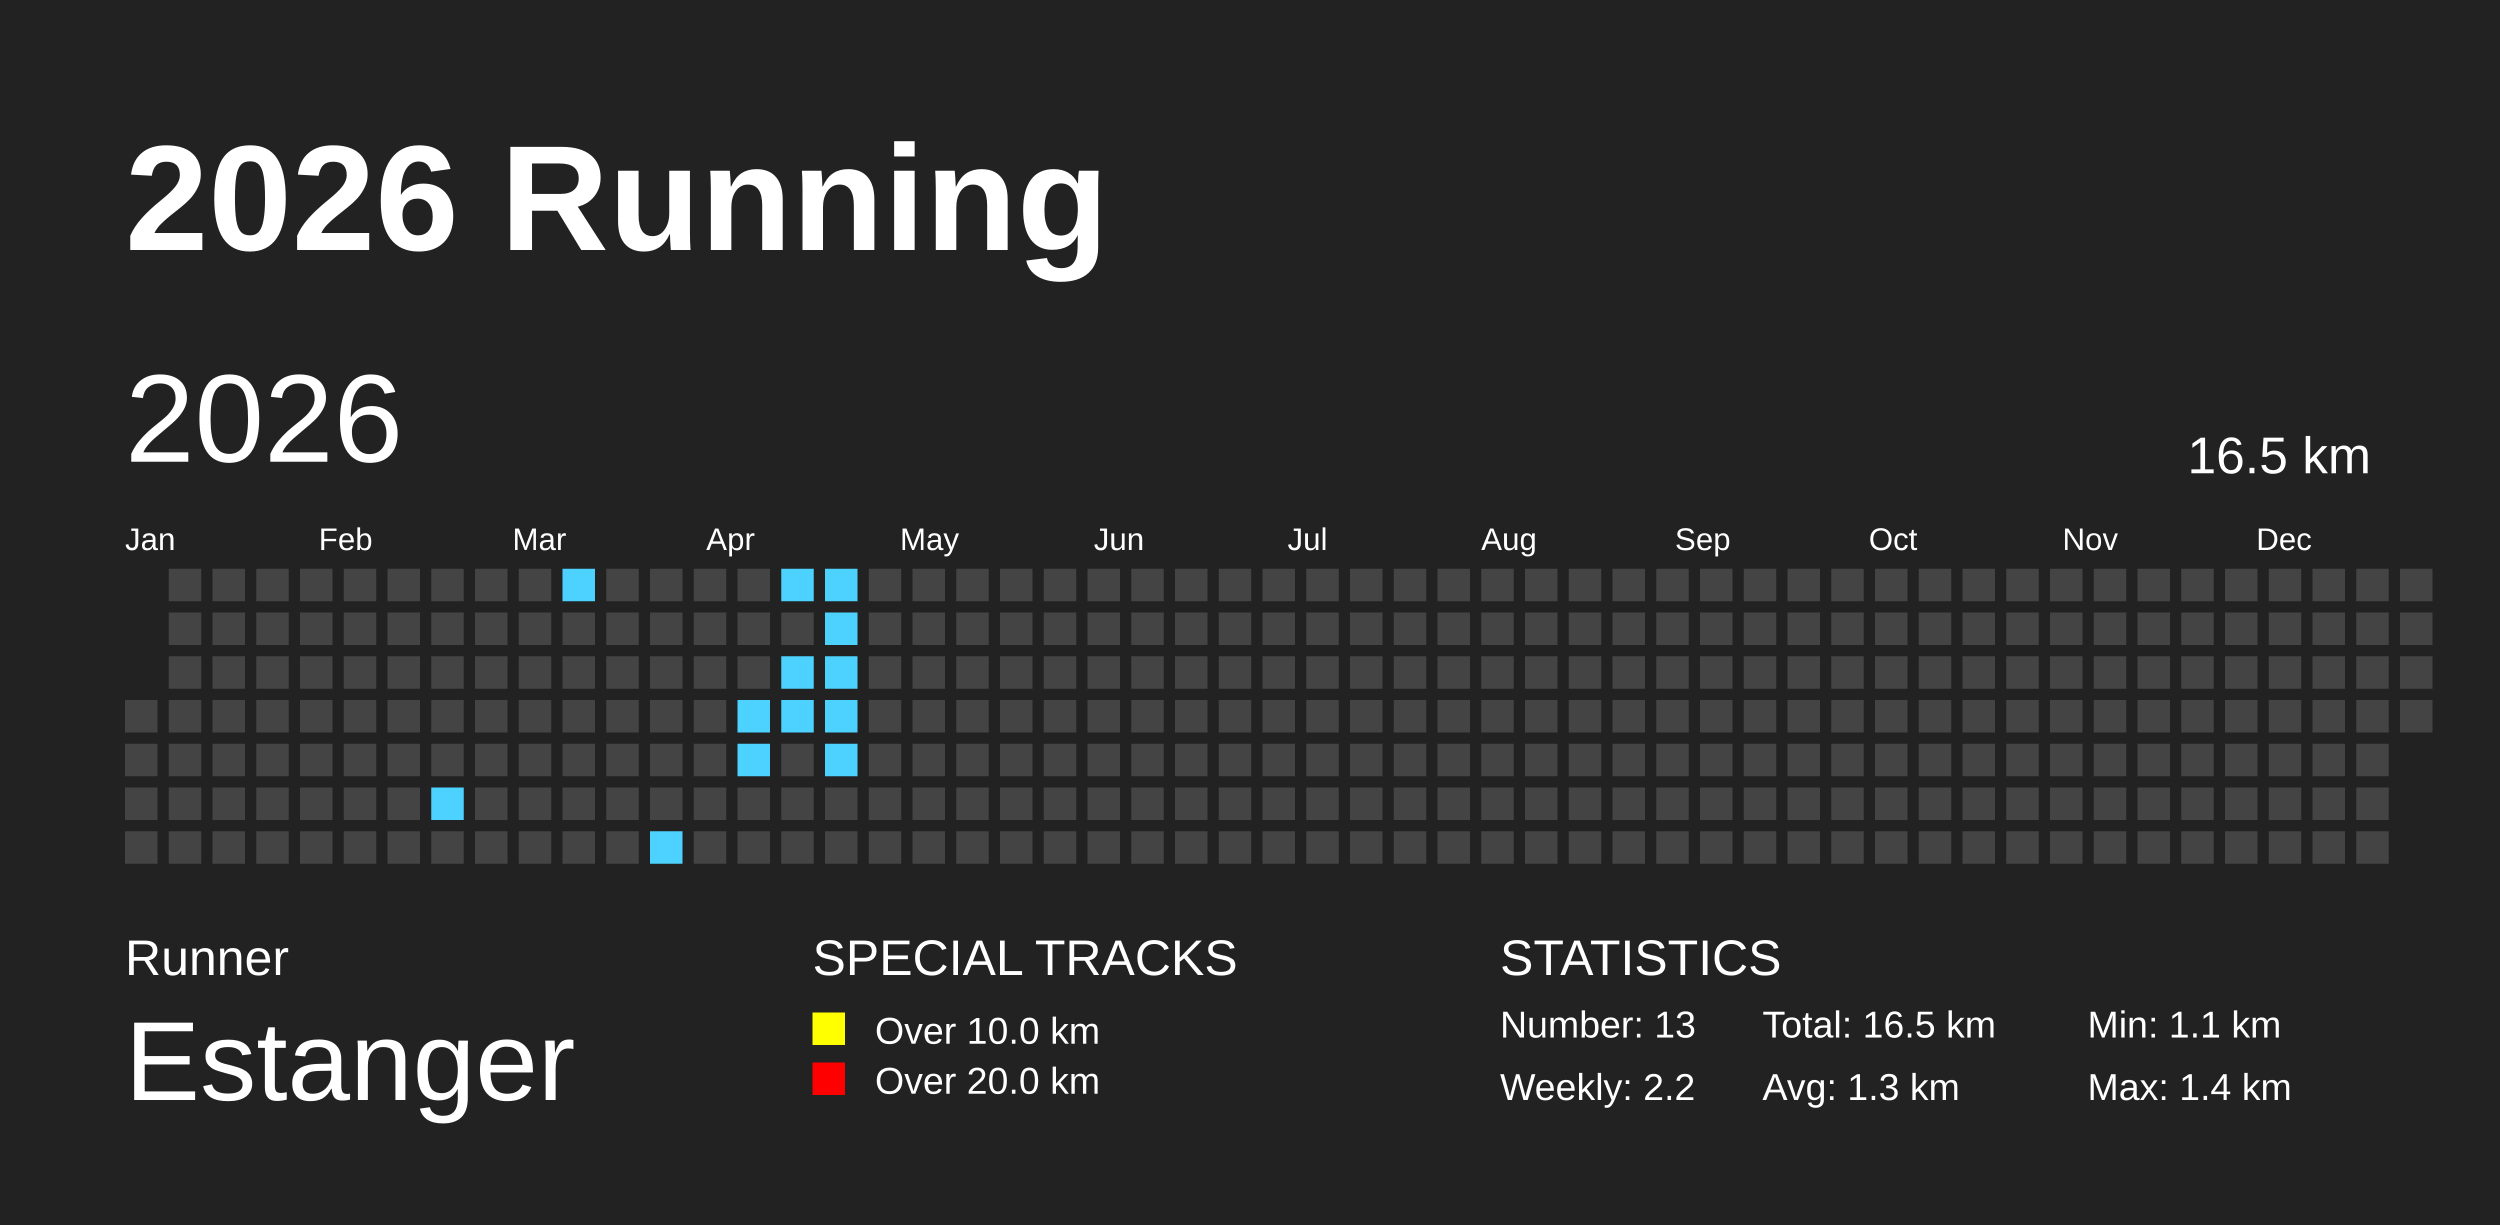
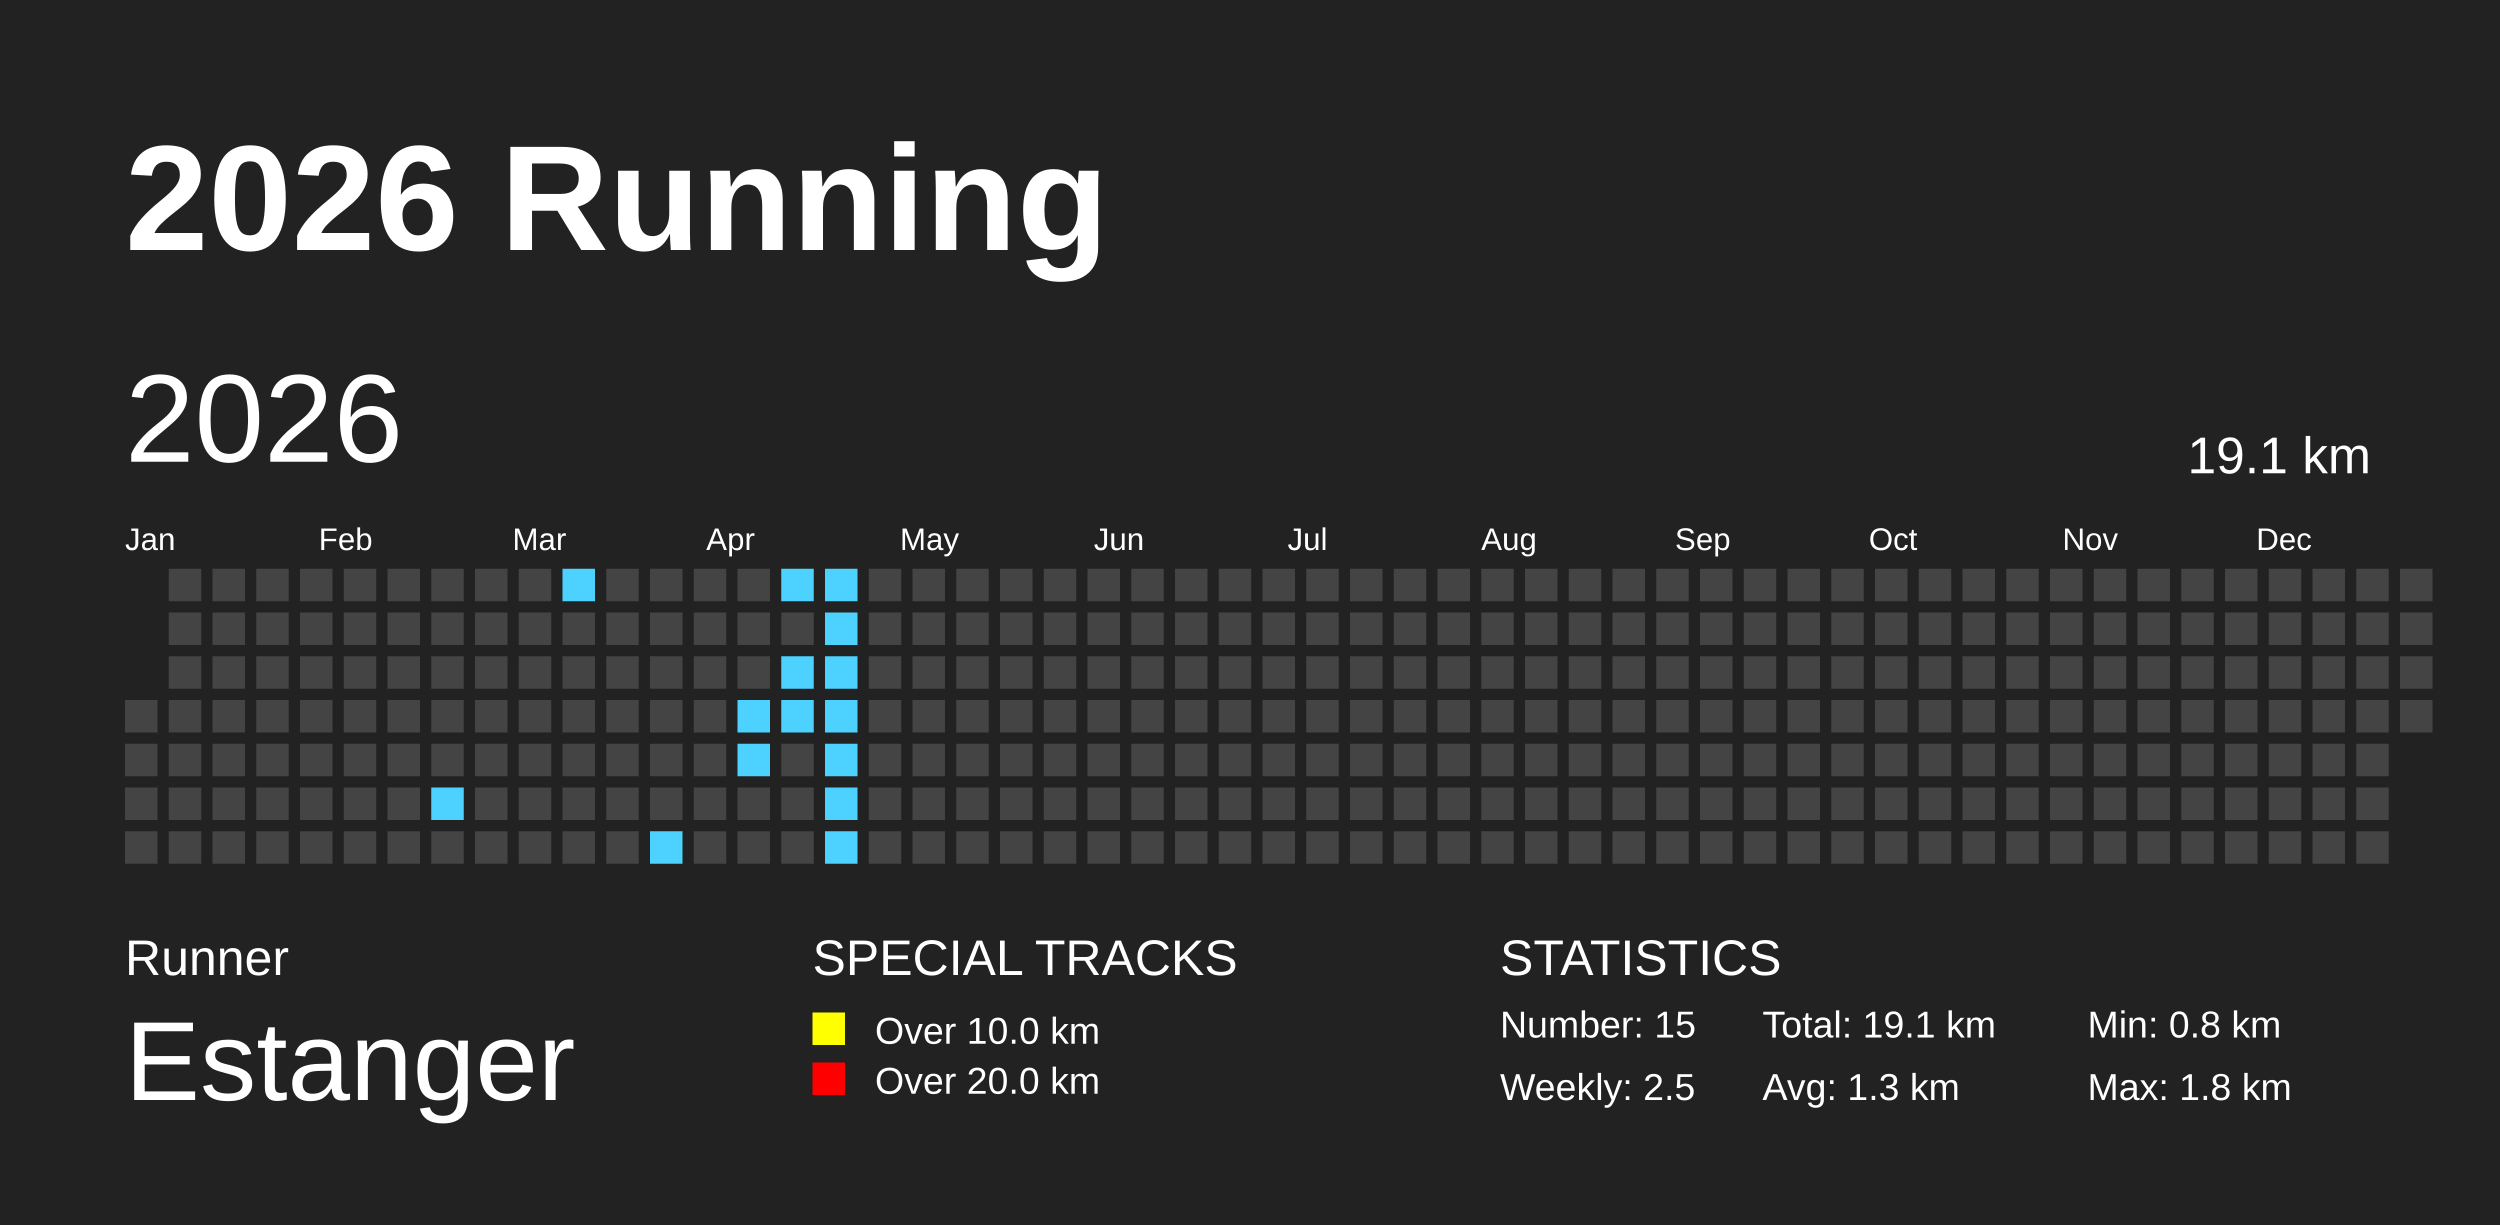
<svg xmlns="http://www.w3.org/2000/svg" baseProfile="full" height="98mm" version="1.1" viewBox="0,0,200,98" width="200mm">
  <defs />
  <rect fill="#222222" height="98" width="200" x="0" y="0" />
  <text fill="#FFFFFF" style="font-size:12px; font-family:Arial; font-weight:bold;" x="10" y="20">2026 Running</text>
  <text fill="#FFFFFF" style="font-size:4px; font-family:Arial" x="10" y="78">Runner</text>
  <text fill="#FFFFFF" style="font-size:9px; font-family:Arial" x="10" y="88">Estanger</text>
  <text fill="#FFFFFF" style="font-size:4px; font-family:Arial" x="65" y="78">SPECIAL TRACKS</text>
  <rect fill="yellow" height="2.6" width="2.6" x="65" y="81" />
  <text fill="#FFFFFF" style="font-size:3px; font-family:Arial" x="70" y="83.5">Over 10.0 km</text>
  <rect fill="red" height="2.6" width="2.6" x="65" y="85" />
  <text fill="#FFFFFF" style="font-size:3px; font-family:Arial" x="70" y="87.5">Over 20.0 km</text>
  <text fill="#FFFFFF" style="font-size:4px; font-family:Arial" x="120" y="78">STATISTICS</text>
-   <text fill="#FFFFFF" style="font-size:3px; font-family:Arial" x="120" y="83">Number: 13</text>
-   <text fill="#FFFFFF" style="font-size:3px; font-family:Arial" x="120" y="88">Weekly: 2.2</text>
-   <text fill="#FFFFFF" style="font-size:3px; font-family:Arial" x="141" y="83">Total: 16.5 km</text>
+   <text fill="#FFFFFF" style="font-size:3px; font-family:Arial" x="120" y="83">Number: 15</text>
+   <text fill="#FFFFFF" style="font-size:3px; font-family:Arial" x="120" y="88">Weekly: 2.5</text>
+   <text fill="#FFFFFF" style="font-size:3px; font-family:Arial" x="141" y="83">Total: 19.1 km</text>
  <text fill="#FFFFFF" style="font-size:3px; font-family:Arial" x="141" y="88">Avg: 1.3 km</text>
-   <text fill="#FFFFFF" style="font-size:3px; font-family:Arial" x="167" y="83">Min: 1.1 km</text>
-   <text fill="#FFFFFF" style="font-size:3px; font-family:Arial" x="167" y="88">Max: 1.4 km</text>
+   <text fill="#FFFFFF" style="font-size:3px; font-family:Arial" x="167" y="83">Min: 0.8 km</text>
+   <text fill="#FFFFFF" style="font-size:3px; font-family:Arial" x="167" y="88">Max: 1.8 km</text>
  <text dominant-baseline="hanging" fill="#FFFFFF" style="font-size:10.0px; font-family:Arial;" x="10" y="30">2026</text>
-   <text dominant-baseline="hanging" fill="#FFFFFF" style="font-size:4.125px; font-family:Arial;" x="175" y="35">16.5 km</text>
+   <text dominant-baseline="hanging" fill="#FFFFFF" style="font-size:4.125px; font-family:Arial;" x="175" y="35">19.1 km</text>
  <text fill="#FFFFFF" style="font-size:2.5px; font-family:Arial" x="10.0" y="44">Jan</text>
  <text fill="#FFFFFF" style="font-size:2.5px; font-family:Arial" x="25.5" y="44">Feb</text>
  <text fill="#FFFFFF" style="font-size:2.5px; font-family:Arial" x="41.0" y="44">Mar</text>
  <text fill="#FFFFFF" style="font-size:2.5px; font-family:Arial" x="56.5" y="44">Apr</text>
  <text fill="#FFFFFF" style="font-size:2.5px; font-family:Arial" x="72.0" y="44">May</text>
  <text fill="#FFFFFF" style="font-size:2.5px; font-family:Arial" x="87.5" y="44">Jun</text>
  <text fill="#FFFFFF" style="font-size:2.5px; font-family:Arial" x="103.0" y="44">Jul</text>
  <text fill="#FFFFFF" style="font-size:2.5px; font-family:Arial" x="118.5" y="44">Aug</text>
  <text fill="#FFFFFF" style="font-size:2.5px; font-family:Arial" x="134.0" y="44">Sep</text>
  <text fill="#FFFFFF" style="font-size:2.5px; font-family:Arial" x="149.5" y="44">Oct</text>
  <text fill="#FFFFFF" style="font-size:2.5px; font-family:Arial" x="165.0" y="44">Nov</text>
  <text fill="#FFFFFF" style="font-size:2.5px; font-family:Arial" x="180.5" y="44">Dec</text>
  <rect fill="#444444" height="2.6" width="2.6" x="10.0" y="56.0" />
  <rect fill="#444444" height="2.6" width="2.6" x="10.0" y="59.5" />
  <rect fill="#444444" height="2.6" width="2.6" x="10.0" y="63.0" />
  <rect fill="#444444" height="2.6" width="2.6" x="10.0" y="66.5" />
  <rect fill="#444444" height="2.6" width="2.6" x="13.5" y="45.5" />
  <rect fill="#444444" height="2.6" width="2.6" x="13.5" y="49.0" />
  <rect fill="#444444" height="2.6" width="2.6" x="13.5" y="52.5" />
  <rect fill="#444444" height="2.6" width="2.6" x="13.5" y="56.0" />
  <rect fill="#444444" height="2.6" width="2.6" x="13.5" y="59.5" />
  <rect fill="#444444" height="2.6" width="2.6" x="13.5" y="63.0" />
  <rect fill="#444444" height="2.6" width="2.6" x="13.5" y="66.5" />
  <rect fill="#444444" height="2.6" width="2.6" x="17.0" y="45.5" />
  <rect fill="#444444" height="2.6" width="2.6" x="17.0" y="49.0" />
  <rect fill="#444444" height="2.6" width="2.6" x="17.0" y="52.5" />
  <rect fill="#444444" height="2.6" width="2.6" x="17.0" y="56.0" />
  <rect fill="#444444" height="2.6" width="2.6" x="17.0" y="59.5" />
  <rect fill="#444444" height="2.6" width="2.6" x="17.0" y="63.0" />
  <rect fill="#444444" height="2.6" width="2.6" x="17.0" y="66.5" />
  <rect fill="#444444" height="2.6" width="2.6" x="20.5" y="45.5" />
  <rect fill="#444444" height="2.6" width="2.6" x="20.5" y="49.0" />
  <rect fill="#444444" height="2.6" width="2.6" x="20.5" y="52.5" />
  <rect fill="#444444" height="2.6" width="2.6" x="20.5" y="56.0" />
  <rect fill="#444444" height="2.6" width="2.6" x="20.5" y="59.5" />
  <rect fill="#444444" height="2.6" width="2.6" x="20.5" y="63.0" />
  <rect fill="#444444" height="2.6" width="2.6" x="20.5" y="66.5" />
  <rect fill="#444444" height="2.6" width="2.6" x="24.0" y="45.5" />
  <rect fill="#444444" height="2.6" width="2.6" x="24.0" y="49.0" />
  <rect fill="#444444" height="2.6" width="2.6" x="24.0" y="52.5" />
  <rect fill="#444444" height="2.6" width="2.6" x="24.0" y="56.0" />
  <rect fill="#444444" height="2.6" width="2.6" x="24.0" y="59.5" />
  <rect fill="#444444" height="2.6" width="2.6" x="24.0" y="63.0" />
  <rect fill="#444444" height="2.6" width="2.6" x="24.0" y="66.5" />
  <rect fill="#444444" height="2.6" width="2.6" x="27.5" y="45.5" />
  <rect fill="#444444" height="2.6" width="2.6" x="27.5" y="49.0" />
  <rect fill="#444444" height="2.6" width="2.6" x="27.5" y="52.5" />
  <rect fill="#444444" height="2.6" width="2.6" x="27.5" y="56.0" />
  <rect fill="#444444" height="2.6" width="2.6" x="27.5" y="59.5" />
  <rect fill="#444444" height="2.6" width="2.6" x="27.5" y="63.0" />
  <rect fill="#444444" height="2.6" width="2.6" x="27.5" y="66.5" />
  <rect fill="#444444" height="2.6" width="2.6" x="31.0" y="45.5" />
  <rect fill="#444444" height="2.6" width="2.6" x="31.0" y="49.0" />
  <rect fill="#444444" height="2.6" width="2.6" x="31.0" y="52.5" />
  <rect fill="#444444" height="2.6" width="2.6" x="31.0" y="56.0" />
  <rect fill="#444444" height="2.6" width="2.6" x="31.0" y="59.5" />
  <rect fill="#444444" height="2.6" width="2.6" x="31.0" y="63.0" />
  <rect fill="#444444" height="2.6" width="2.6" x="31.0" y="66.5" />
  <rect fill="#444444" height="2.6" width="2.6" x="34.5" y="45.5" />
  <rect fill="#444444" height="2.6" width="2.6" x="34.5" y="49.0" />
  <rect fill="#444444" height="2.6" width="2.6" x="34.5" y="52.5" />
  <rect fill="#444444" height="2.6" width="2.6" x="34.5" y="56.0" />
  <rect fill="#444444" height="2.6" width="2.6" x="34.5" y="59.5" />
  <rect fill="#4DD2FF" height="2.6" width="2.6" x="34.5" y="63.0" />
  <rect fill="#444444" height="2.6" width="2.6" x="34.5" y="66.5" />
  <rect fill="#444444" height="2.6" width="2.6" x="38.0" y="45.5" />
  <rect fill="#444444" height="2.6" width="2.6" x="38.0" y="49.0" />
  <rect fill="#444444" height="2.6" width="2.6" x="38.0" y="52.5" />
  <rect fill="#444444" height="2.6" width="2.6" x="38.0" y="56.0" />
  <rect fill="#444444" height="2.6" width="2.6" x="38.0" y="59.5" />
  <rect fill="#444444" height="2.6" width="2.6" x="38.0" y="63.0" />
  <rect fill="#444444" height="2.6" width="2.6" x="38.0" y="66.5" />
  <rect fill="#444444" height="2.6" width="2.6" x="41.5" y="45.5" />
  <rect fill="#444444" height="2.6" width="2.6" x="41.5" y="49.0" />
  <rect fill="#444444" height="2.6" width="2.6" x="41.5" y="52.5" />
  <rect fill="#444444" height="2.6" width="2.6" x="41.5" y="56.0" />
  <rect fill="#444444" height="2.6" width="2.6" x="41.5" y="59.5" />
  <rect fill="#444444" height="2.6" width="2.6" x="41.5" y="63.0" />
  <rect fill="#444444" height="2.6" width="2.6" x="41.5" y="66.5" />
  <rect fill="#4DD2FF" height="2.6" width="2.6" x="45.0" y="45.5" />
  <rect fill="#444444" height="2.6" width="2.6" x="45.0" y="49.0" />
  <rect fill="#444444" height="2.6" width="2.6" x="45.0" y="52.5" />
  <rect fill="#444444" height="2.6" width="2.6" x="45.0" y="56.0" />
  <rect fill="#444444" height="2.6" width="2.6" x="45.0" y="59.5" />
  <rect fill="#444444" height="2.6" width="2.6" x="45.0" y="63.0" />
  <rect fill="#444444" height="2.6" width="2.6" x="45.0" y="66.5" />
  <rect fill="#444444" height="2.6" width="2.6" x="48.5" y="45.5" />
  <rect fill="#444444" height="2.6" width="2.6" x="48.5" y="49.0" />
  <rect fill="#444444" height="2.6" width="2.6" x="48.5" y="52.5" />
  <rect fill="#444444" height="2.6" width="2.6" x="48.5" y="56.0" />
  <rect fill="#444444" height="2.6" width="2.6" x="48.5" y="59.5" />
  <rect fill="#444444" height="2.6" width="2.6" x="48.5" y="63.0" />
  <rect fill="#444444" height="2.6" width="2.6" x="48.5" y="66.5" />
  <rect fill="#444444" height="2.6" width="2.6" x="52.0" y="45.5" />
  <rect fill="#444444" height="2.6" width="2.6" x="52.0" y="49.0" />
  <rect fill="#444444" height="2.6" width="2.6" x="52.0" y="52.5" />
  <rect fill="#444444" height="2.6" width="2.6" x="52.0" y="56.0" />
  <rect fill="#444444" height="2.6" width="2.6" x="52.0" y="59.5" />
  <rect fill="#444444" height="2.6" width="2.6" x="52.0" y="63.0" />
  <rect fill="#4DD2FF" height="2.6" width="2.6" x="52.0" y="66.5" />
  <rect fill="#444444" height="2.6" width="2.6" x="55.5" y="45.5" />
  <rect fill="#444444" height="2.6" width="2.6" x="55.5" y="49.0" />
  <rect fill="#444444" height="2.6" width="2.6" x="55.5" y="52.5" />
  <rect fill="#444444" height="2.6" width="2.6" x="55.5" y="56.0" />
  <rect fill="#444444" height="2.6" width="2.6" x="55.5" y="59.5" />
  <rect fill="#444444" height="2.6" width="2.6" x="55.5" y="63.0" />
  <rect fill="#444444" height="2.6" width="2.6" x="55.5" y="66.5" />
  <rect fill="#444444" height="2.6" width="2.6" x="59.0" y="45.5" />
  <rect fill="#444444" height="2.6" width="2.6" x="59.0" y="49.0" />
  <rect fill="#444444" height="2.6" width="2.6" x="59.0" y="52.5" />
  <rect fill="#4DD2FF" height="2.6" width="2.6" x="59.0" y="56.0" />
  <rect fill="#4DD2FF" height="2.6" width="2.6" x="59.0" y="59.5" />
  <rect fill="#444444" height="2.6" width="2.6" x="59.0" y="63.0" />
  <rect fill="#444444" height="2.6" width="2.6" x="59.0" y="66.5" />
  <rect fill="#4DD2FF" height="2.6" width="2.6" x="62.5" y="45.5" />
  <rect fill="#444444" height="2.6" width="2.6" x="62.5" y="49.0" />
  <rect fill="#4DD2FF" height="2.6" width="2.6" x="62.5" y="52.5" />
  <rect fill="#4DD2FF" height="2.6" width="2.6" x="62.5" y="56.0" />
  <rect fill="#444444" height="2.6" width="2.6" x="62.5" y="59.5" />
  <rect fill="#444444" height="2.6" width="2.6" x="62.5" y="63.0" />
  <rect fill="#444444" height="2.6" width="2.6" x="62.5" y="66.5" />
  <rect fill="#4DD2FF" height="2.6" width="2.6" x="66.0" y="45.5" />
  <rect fill="#4DD2FF" height="2.6" width="2.6" x="66.0" y="49.0" />
  <rect fill="#4DD2FF" height="2.6" width="2.6" x="66.0" y="52.5" />
  <rect fill="#4DD2FF" height="2.6" width="2.6" x="66.0" y="56.0" />
  <rect fill="#4DD2FF" height="2.6" width="2.6" x="66.0" y="59.5" />
-   <rect fill="#444444" height="2.6" width="2.6" x="66.0" y="63.0" />
-   <rect fill="#444444" height="2.6" width="2.6" x="66.0" y="66.5" />
+   <rect fill="#4DD2FF" height="2.6" width="2.6" x="66.0" y="63.0" />
+   <rect fill="#4DD2FF" height="2.6" width="2.6" x="66.0" y="66.5" />
  <rect fill="#444444" height="2.6" width="2.6" x="69.5" y="45.5" />
  <rect fill="#444444" height="2.6" width="2.6" x="69.5" y="49.0" />
  <rect fill="#444444" height="2.6" width="2.6" x="69.5" y="52.5" />
  <rect fill="#444444" height="2.6" width="2.6" x="69.5" y="56.0" />
  <rect fill="#444444" height="2.6" width="2.6" x="69.5" y="59.5" />
  <rect fill="#444444" height="2.6" width="2.6" x="69.5" y="63.0" />
  <rect fill="#444444" height="2.6" width="2.6" x="69.5" y="66.5" />
  <rect fill="#444444" height="2.6" width="2.6" x="73.0" y="45.5" />
  <rect fill="#444444" height="2.6" width="2.6" x="73.0" y="49.0" />
  <rect fill="#444444" height="2.6" width="2.6" x="73.0" y="52.5" />
  <rect fill="#444444" height="2.6" width="2.6" x="73.0" y="56.0" />
  <rect fill="#444444" height="2.6" width="2.6" x="73.0" y="59.5" />
  <rect fill="#444444" height="2.6" width="2.6" x="73.0" y="63.0" />
  <rect fill="#444444" height="2.6" width="2.6" x="73.0" y="66.5" />
  <rect fill="#444444" height="2.6" width="2.6" x="76.5" y="45.5" />
  <rect fill="#444444" height="2.6" width="2.6" x="76.5" y="49.0" />
  <rect fill="#444444" height="2.6" width="2.6" x="76.5" y="52.5" />
  <rect fill="#444444" height="2.6" width="2.6" x="76.5" y="56.0" />
  <rect fill="#444444" height="2.6" width="2.6" x="76.5" y="59.5" />
  <rect fill="#444444" height="2.6" width="2.6" x="76.5" y="63.0" />
  <rect fill="#444444" height="2.6" width="2.6" x="76.5" y="66.5" />
  <rect fill="#444444" height="2.6" width="2.6" x="80.0" y="45.5" />
  <rect fill="#444444" height="2.6" width="2.6" x="80.0" y="49.0" />
  <rect fill="#444444" height="2.6" width="2.6" x="80.0" y="52.5" />
  <rect fill="#444444" height="2.6" width="2.6" x="80.0" y="56.0" />
  <rect fill="#444444" height="2.6" width="2.6" x="80.0" y="59.5" />
  <rect fill="#444444" height="2.6" width="2.6" x="80.0" y="63.0" />
  <rect fill="#444444" height="2.6" width="2.6" x="80.0" y="66.5" />
  <rect fill="#444444" height="2.6" width="2.6" x="83.5" y="45.5" />
  <rect fill="#444444" height="2.6" width="2.6" x="83.5" y="49.0" />
  <rect fill="#444444" height="2.6" width="2.6" x="83.5" y="52.5" />
  <rect fill="#444444" height="2.6" width="2.6" x="83.5" y="56.0" />
  <rect fill="#444444" height="2.6" width="2.6" x="83.5" y="59.5" />
  <rect fill="#444444" height="2.6" width="2.6" x="83.5" y="63.0" />
  <rect fill="#444444" height="2.6" width="2.6" x="83.5" y="66.5" />
  <rect fill="#444444" height="2.6" width="2.6" x="87.0" y="45.5" />
  <rect fill="#444444" height="2.6" width="2.6" x="87.0" y="49.0" />
  <rect fill="#444444" height="2.6" width="2.6" x="87.0" y="52.5" />
  <rect fill="#444444" height="2.6" width="2.6" x="87.0" y="56.0" />
  <rect fill="#444444" height="2.6" width="2.6" x="87.0" y="59.5" />
  <rect fill="#444444" height="2.6" width="2.6" x="87.0" y="63.0" />
  <rect fill="#444444" height="2.6" width="2.6" x="87.0" y="66.5" />
  <rect fill="#444444" height="2.6" width="2.6" x="90.5" y="45.5" />
  <rect fill="#444444" height="2.6" width="2.6" x="90.5" y="49.0" />
  <rect fill="#444444" height="2.6" width="2.6" x="90.5" y="52.5" />
  <rect fill="#444444" height="2.6" width="2.6" x="90.5" y="56.0" />
  <rect fill="#444444" height="2.6" width="2.6" x="90.5" y="59.5" />
  <rect fill="#444444" height="2.6" width="2.6" x="90.5" y="63.0" />
  <rect fill="#444444" height="2.6" width="2.6" x="90.5" y="66.5" />
  <rect fill="#444444" height="2.6" width="2.6" x="94.0" y="45.5" />
  <rect fill="#444444" height="2.6" width="2.6" x="94.0" y="49.0" />
  <rect fill="#444444" height="2.6" width="2.6" x="94.0" y="52.5" />
  <rect fill="#444444" height="2.6" width="2.6" x="94.0" y="56.0" />
  <rect fill="#444444" height="2.6" width="2.6" x="94.0" y="59.5" />
  <rect fill="#444444" height="2.6" width="2.6" x="94.0" y="63.0" />
  <rect fill="#444444" height="2.6" width="2.6" x="94.0" y="66.5" />
  <rect fill="#444444" height="2.6" width="2.6" x="97.5" y="45.5" />
  <rect fill="#444444" height="2.6" width="2.6" x="97.5" y="49.0" />
  <rect fill="#444444" height="2.6" width="2.6" x="97.5" y="52.5" />
  <rect fill="#444444" height="2.6" width="2.6" x="97.5" y="56.0" />
  <rect fill="#444444" height="2.6" width="2.6" x="97.5" y="59.5" />
  <rect fill="#444444" height="2.6" width="2.6" x="97.5" y="63.0" />
  <rect fill="#444444" height="2.6" width="2.6" x="97.5" y="66.5" />
  <rect fill="#444444" height="2.6" width="2.6" x="101.0" y="45.5" />
  <rect fill="#444444" height="2.6" width="2.6" x="101.0" y="49.0" />
  <rect fill="#444444" height="2.6" width="2.6" x="101.0" y="52.5" />
  <rect fill="#444444" height="2.6" width="2.6" x="101.0" y="56.0" />
  <rect fill="#444444" height="2.6" width="2.6" x="101.0" y="59.5" />
  <rect fill="#444444" height="2.6" width="2.6" x="101.0" y="63.0" />
  <rect fill="#444444" height="2.6" width="2.6" x="101.0" y="66.5" />
  <rect fill="#444444" height="2.6" width="2.6" x="104.5" y="45.5" />
  <rect fill="#444444" height="2.6" width="2.6" x="104.5" y="49.0" />
  <rect fill="#444444" height="2.6" width="2.6" x="104.5" y="52.5" />
  <rect fill="#444444" height="2.6" width="2.6" x="104.5" y="56.0" />
  <rect fill="#444444" height="2.6" width="2.6" x="104.5" y="59.5" />
  <rect fill="#444444" height="2.6" width="2.6" x="104.5" y="63.0" />
  <rect fill="#444444" height="2.6" width="2.6" x="104.5" y="66.5" />
  <rect fill="#444444" height="2.6" width="2.6" x="108.0" y="45.5" />
  <rect fill="#444444" height="2.6" width="2.6" x="108.0" y="49.0" />
  <rect fill="#444444" height="2.6" width="2.6" x="108.0" y="52.5" />
  <rect fill="#444444" height="2.6" width="2.6" x="108.0" y="56.0" />
  <rect fill="#444444" height="2.6" width="2.6" x="108.0" y="59.5" />
  <rect fill="#444444" height="2.6" width="2.6" x="108.0" y="63.0" />
  <rect fill="#444444" height="2.6" width="2.6" x="108.0" y="66.5" />
  <rect fill="#444444" height="2.6" width="2.6" x="111.5" y="45.5" />
  <rect fill="#444444" height="2.6" width="2.6" x="111.5" y="49.0" />
  <rect fill="#444444" height="2.6" width="2.6" x="111.5" y="52.5" />
  <rect fill="#444444" height="2.6" width="2.6" x="111.5" y="56.0" />
  <rect fill="#444444" height="2.6" width="2.6" x="111.5" y="59.5" />
  <rect fill="#444444" height="2.6" width="2.6" x="111.5" y="63.0" />
  <rect fill="#444444" height="2.6" width="2.6" x="111.5" y="66.5" />
  <rect fill="#444444" height="2.6" width="2.6" x="115.0" y="45.5" />
  <rect fill="#444444" height="2.6" width="2.6" x="115.0" y="49.0" />
  <rect fill="#444444" height="2.6" width="2.6" x="115.0" y="52.5" />
  <rect fill="#444444" height="2.6" width="2.6" x="115.0" y="56.0" />
  <rect fill="#444444" height="2.6" width="2.6" x="115.0" y="59.5" />
  <rect fill="#444444" height="2.6" width="2.6" x="115.0" y="63.0" />
  <rect fill="#444444" height="2.6" width="2.6" x="115.0" y="66.5" />
  <rect fill="#444444" height="2.6" width="2.6" x="118.5" y="45.5" />
  <rect fill="#444444" height="2.6" width="2.6" x="118.5" y="49.0" />
  <rect fill="#444444" height="2.6" width="2.6" x="118.5" y="52.5" />
  <rect fill="#444444" height="2.6" width="2.6" x="118.5" y="56.0" />
  <rect fill="#444444" height="2.6" width="2.6" x="118.5" y="59.5" />
  <rect fill="#444444" height="2.6" width="2.6" x="118.5" y="63.0" />
  <rect fill="#444444" height="2.6" width="2.6" x="118.5" y="66.5" />
  <rect fill="#444444" height="2.6" width="2.6" x="122.0" y="45.5" />
  <rect fill="#444444" height="2.6" width="2.6" x="122.0" y="49.0" />
  <rect fill="#444444" height="2.6" width="2.6" x="122.0" y="52.5" />
  <rect fill="#444444" height="2.6" width="2.6" x="122.0" y="56.0" />
  <rect fill="#444444" height="2.6" width="2.6" x="122.0" y="59.5" />
  <rect fill="#444444" height="2.6" width="2.6" x="122.0" y="63.0" />
  <rect fill="#444444" height="2.6" width="2.6" x="122.0" y="66.5" />
  <rect fill="#444444" height="2.6" width="2.6" x="125.5" y="45.5" />
  <rect fill="#444444" height="2.6" width="2.6" x="125.5" y="49.0" />
  <rect fill="#444444" height="2.6" width="2.6" x="125.5" y="52.5" />
  <rect fill="#444444" height="2.6" width="2.6" x="125.5" y="56.0" />
  <rect fill="#444444" height="2.6" width="2.6" x="125.5" y="59.5" />
  <rect fill="#444444" height="2.6" width="2.6" x="125.5" y="63.0" />
  <rect fill="#444444" height="2.6" width="2.6" x="125.5" y="66.5" />
  <rect fill="#444444" height="2.6" width="2.6" x="129.0" y="45.5" />
  <rect fill="#444444" height="2.6" width="2.6" x="129.0" y="49.0" />
  <rect fill="#444444" height="2.6" width="2.6" x="129.0" y="52.5" />
  <rect fill="#444444" height="2.6" width="2.6" x="129.0" y="56.0" />
  <rect fill="#444444" height="2.6" width="2.6" x="129.0" y="59.5" />
  <rect fill="#444444" height="2.6" width="2.6" x="129.0" y="63.0" />
  <rect fill="#444444" height="2.6" width="2.6" x="129.0" y="66.5" />
  <rect fill="#444444" height="2.6" width="2.6" x="132.5" y="45.5" />
  <rect fill="#444444" height="2.6" width="2.6" x="132.5" y="49.0" />
  <rect fill="#444444" height="2.6" width="2.6" x="132.5" y="52.5" />
  <rect fill="#444444" height="2.6" width="2.6" x="132.5" y="56.0" />
  <rect fill="#444444" height="2.6" width="2.6" x="132.5" y="59.5" />
  <rect fill="#444444" height="2.6" width="2.6" x="132.5" y="63.0" />
  <rect fill="#444444" height="2.6" width="2.6" x="132.5" y="66.5" />
  <rect fill="#444444" height="2.6" width="2.6" x="136.0" y="45.5" />
  <rect fill="#444444" height="2.6" width="2.6" x="136.0" y="49.0" />
  <rect fill="#444444" height="2.6" width="2.6" x="136.0" y="52.5" />
  <rect fill="#444444" height="2.6" width="2.6" x="136.0" y="56.0" />
  <rect fill="#444444" height="2.6" width="2.6" x="136.0" y="59.5" />
  <rect fill="#444444" height="2.6" width="2.6" x="136.0" y="63.0" />
  <rect fill="#444444" height="2.6" width="2.6" x="136.0" y="66.5" />
  <rect fill="#444444" height="2.6" width="2.6" x="139.5" y="45.5" />
  <rect fill="#444444" height="2.6" width="2.6" x="139.5" y="49.0" />
  <rect fill="#444444" height="2.6" width="2.6" x="139.5" y="52.5" />
  <rect fill="#444444" height="2.6" width="2.6" x="139.5" y="56.0" />
  <rect fill="#444444" height="2.6" width="2.6" x="139.5" y="59.5" />
  <rect fill="#444444" height="2.6" width="2.6" x="139.5" y="63.0" />
  <rect fill="#444444" height="2.6" width="2.6" x="139.5" y="66.5" />
  <rect fill="#444444" height="2.6" width="2.6" x="143.0" y="45.5" />
  <rect fill="#444444" height="2.6" width="2.6" x="143.0" y="49.0" />
  <rect fill="#444444" height="2.6" width="2.6" x="143.0" y="52.5" />
  <rect fill="#444444" height="2.6" width="2.6" x="143.0" y="56.0" />
  <rect fill="#444444" height="2.6" width="2.6" x="143.0" y="59.5" />
  <rect fill="#444444" height="2.6" width="2.6" x="143.0" y="63.0" />
  <rect fill="#444444" height="2.6" width="2.6" x="143.0" y="66.5" />
  <rect fill="#444444" height="2.6" width="2.6" x="146.5" y="45.5" />
  <rect fill="#444444" height="2.6" width="2.6" x="146.5" y="49.0" />
  <rect fill="#444444" height="2.6" width="2.6" x="146.5" y="52.5" />
  <rect fill="#444444" height="2.6" width="2.6" x="146.5" y="56.0" />
  <rect fill="#444444" height="2.6" width="2.6" x="146.5" y="59.5" />
  <rect fill="#444444" height="2.6" width="2.6" x="146.5" y="63.0" />
  <rect fill="#444444" height="2.6" width="2.6" x="146.5" y="66.5" />
  <rect fill="#444444" height="2.6" width="2.6" x="150.0" y="45.5" />
  <rect fill="#444444" height="2.6" width="2.6" x="150.0" y="49.0" />
  <rect fill="#444444" height="2.6" width="2.6" x="150.0" y="52.5" />
  <rect fill="#444444" height="2.6" width="2.6" x="150.0" y="56.0" />
  <rect fill="#444444" height="2.6" width="2.6" x="150.0" y="59.5" />
  <rect fill="#444444" height="2.6" width="2.6" x="150.0" y="63.0" />
  <rect fill="#444444" height="2.6" width="2.6" x="150.0" y="66.5" />
  <rect fill="#444444" height="2.6" width="2.6" x="153.5" y="45.5" />
  <rect fill="#444444" height="2.6" width="2.6" x="153.5" y="49.0" />
  <rect fill="#444444" height="2.6" width="2.6" x="153.5" y="52.5" />
  <rect fill="#444444" height="2.6" width="2.6" x="153.5" y="56.0" />
  <rect fill="#444444" height="2.6" width="2.6" x="153.5" y="59.5" />
  <rect fill="#444444" height="2.6" width="2.6" x="153.5" y="63.0" />
  <rect fill="#444444" height="2.6" width="2.6" x="153.5" y="66.5" />
  <rect fill="#444444" height="2.6" width="2.6" x="157.0" y="45.5" />
  <rect fill="#444444" height="2.6" width="2.6" x="157.0" y="49.0" />
  <rect fill="#444444" height="2.6" width="2.6" x="157.0" y="52.5" />
  <rect fill="#444444" height="2.6" width="2.6" x="157.0" y="56.0" />
  <rect fill="#444444" height="2.6" width="2.6" x="157.0" y="59.5" />
  <rect fill="#444444" height="2.6" width="2.6" x="157.0" y="63.0" />
  <rect fill="#444444" height="2.6" width="2.6" x="157.0" y="66.5" />
  <rect fill="#444444" height="2.6" width="2.6" x="160.5" y="45.5" />
  <rect fill="#444444" height="2.6" width="2.6" x="160.5" y="49.0" />
  <rect fill="#444444" height="2.6" width="2.6" x="160.5" y="52.5" />
  <rect fill="#444444" height="2.6" width="2.6" x="160.5" y="56.0" />
  <rect fill="#444444" height="2.6" width="2.6" x="160.5" y="59.5" />
  <rect fill="#444444" height="2.6" width="2.6" x="160.5" y="63.0" />
  <rect fill="#444444" height="2.6" width="2.6" x="160.5" y="66.5" />
  <rect fill="#444444" height="2.6" width="2.6" x="164.0" y="45.5" />
  <rect fill="#444444" height="2.6" width="2.6" x="164.0" y="49.0" />
  <rect fill="#444444" height="2.6" width="2.6" x="164.0" y="52.5" />
  <rect fill="#444444" height="2.6" width="2.6" x="164.0" y="56.0" />
  <rect fill="#444444" height="2.6" width="2.6" x="164.0" y="59.5" />
  <rect fill="#444444" height="2.6" width="2.6" x="164.0" y="63.0" />
  <rect fill="#444444" height="2.6" width="2.6" x="164.0" y="66.5" />
  <rect fill="#444444" height="2.6" width="2.6" x="167.5" y="45.5" />
  <rect fill="#444444" height="2.6" width="2.6" x="167.5" y="49.0" />
  <rect fill="#444444" height="2.6" width="2.6" x="167.5" y="52.5" />
  <rect fill="#444444" height="2.6" width="2.6" x="167.5" y="56.0" />
  <rect fill="#444444" height="2.6" width="2.6" x="167.5" y="59.5" />
  <rect fill="#444444" height="2.6" width="2.6" x="167.5" y="63.0" />
  <rect fill="#444444" height="2.6" width="2.6" x="167.5" y="66.5" />
  <rect fill="#444444" height="2.6" width="2.6" x="171.0" y="45.5" />
  <rect fill="#444444" height="2.6" width="2.6" x="171.0" y="49.0" />
  <rect fill="#444444" height="2.6" width="2.6" x="171.0" y="52.5" />
  <rect fill="#444444" height="2.6" width="2.6" x="171.0" y="56.0" />
  <rect fill="#444444" height="2.6" width="2.6" x="171.0" y="59.5" />
  <rect fill="#444444" height="2.6" width="2.6" x="171.0" y="63.0" />
  <rect fill="#444444" height="2.6" width="2.6" x="171.0" y="66.5" />
  <rect fill="#444444" height="2.6" width="2.6" x="174.5" y="45.5" />
  <rect fill="#444444" height="2.6" width="2.6" x="174.5" y="49.0" />
  <rect fill="#444444" height="2.6" width="2.6" x="174.5" y="52.5" />
  <rect fill="#444444" height="2.6" width="2.6" x="174.5" y="56.0" />
  <rect fill="#444444" height="2.6" width="2.6" x="174.5" y="59.5" />
  <rect fill="#444444" height="2.6" width="2.6" x="174.5" y="63.0" />
  <rect fill="#444444" height="2.6" width="2.6" x="174.5" y="66.5" />
  <rect fill="#444444" height="2.6" width="2.6" x="178.0" y="45.5" />
  <rect fill="#444444" height="2.6" width="2.6" x="178.0" y="49.0" />
  <rect fill="#444444" height="2.6" width="2.6" x="178.0" y="52.5" />
  <rect fill="#444444" height="2.6" width="2.6" x="178.0" y="56.0" />
  <rect fill="#444444" height="2.6" width="2.6" x="178.0" y="59.5" />
  <rect fill="#444444" height="2.6" width="2.6" x="178.0" y="63.0" />
  <rect fill="#444444" height="2.6" width="2.6" x="178.0" y="66.5" />
  <rect fill="#444444" height="2.6" width="2.6" x="181.5" y="45.5" />
  <rect fill="#444444" height="2.6" width="2.6" x="181.5" y="49.0" />
  <rect fill="#444444" height="2.6" width="2.6" x="181.5" y="52.5" />
  <rect fill="#444444" height="2.6" width="2.6" x="181.5" y="56.0" />
  <rect fill="#444444" height="2.6" width="2.6" x="181.5" y="59.5" />
  <rect fill="#444444" height="2.6" width="2.6" x="181.5" y="63.0" />
  <rect fill="#444444" height="2.6" width="2.6" x="181.5" y="66.5" />
  <rect fill="#444444" height="2.6" width="2.6" x="185.0" y="45.5" />
  <rect fill="#444444" height="2.6" width="2.6" x="185.0" y="49.0" />
  <rect fill="#444444" height="2.6" width="2.6" x="185.0" y="52.5" />
  <rect fill="#444444" height="2.6" width="2.6" x="185.0" y="56.0" />
  <rect fill="#444444" height="2.6" width="2.6" x="185.0" y="59.5" />
  <rect fill="#444444" height="2.6" width="2.6" x="185.0" y="63.0" />
  <rect fill="#444444" height="2.6" width="2.6" x="185.0" y="66.5" />
  <rect fill="#444444" height="2.6" width="2.6" x="188.5" y="45.5" />
  <rect fill="#444444" height="2.6" width="2.6" x="188.5" y="49.0" />
  <rect fill="#444444" height="2.6" width="2.6" x="188.5" y="52.5" />
  <rect fill="#444444" height="2.6" width="2.6" x="188.5" y="56.0" />
  <rect fill="#444444" height="2.6" width="2.6" x="188.5" y="59.5" />
  <rect fill="#444444" height="2.6" width="2.6" x="188.5" y="63.0" />
  <rect fill="#444444" height="2.6" width="2.6" x="188.5" y="66.5" />
  <rect fill="#444444" height="2.6" width="2.6" x="192.0" y="45.5" />
  <rect fill="#444444" height="2.6" width="2.6" x="192.0" y="49.0" />
  <rect fill="#444444" height="2.6" width="2.6" x="192.0" y="52.5" />
  <rect fill="#444444" height="2.6" width="2.6" x="192.0" y="56.0" />
</svg>
